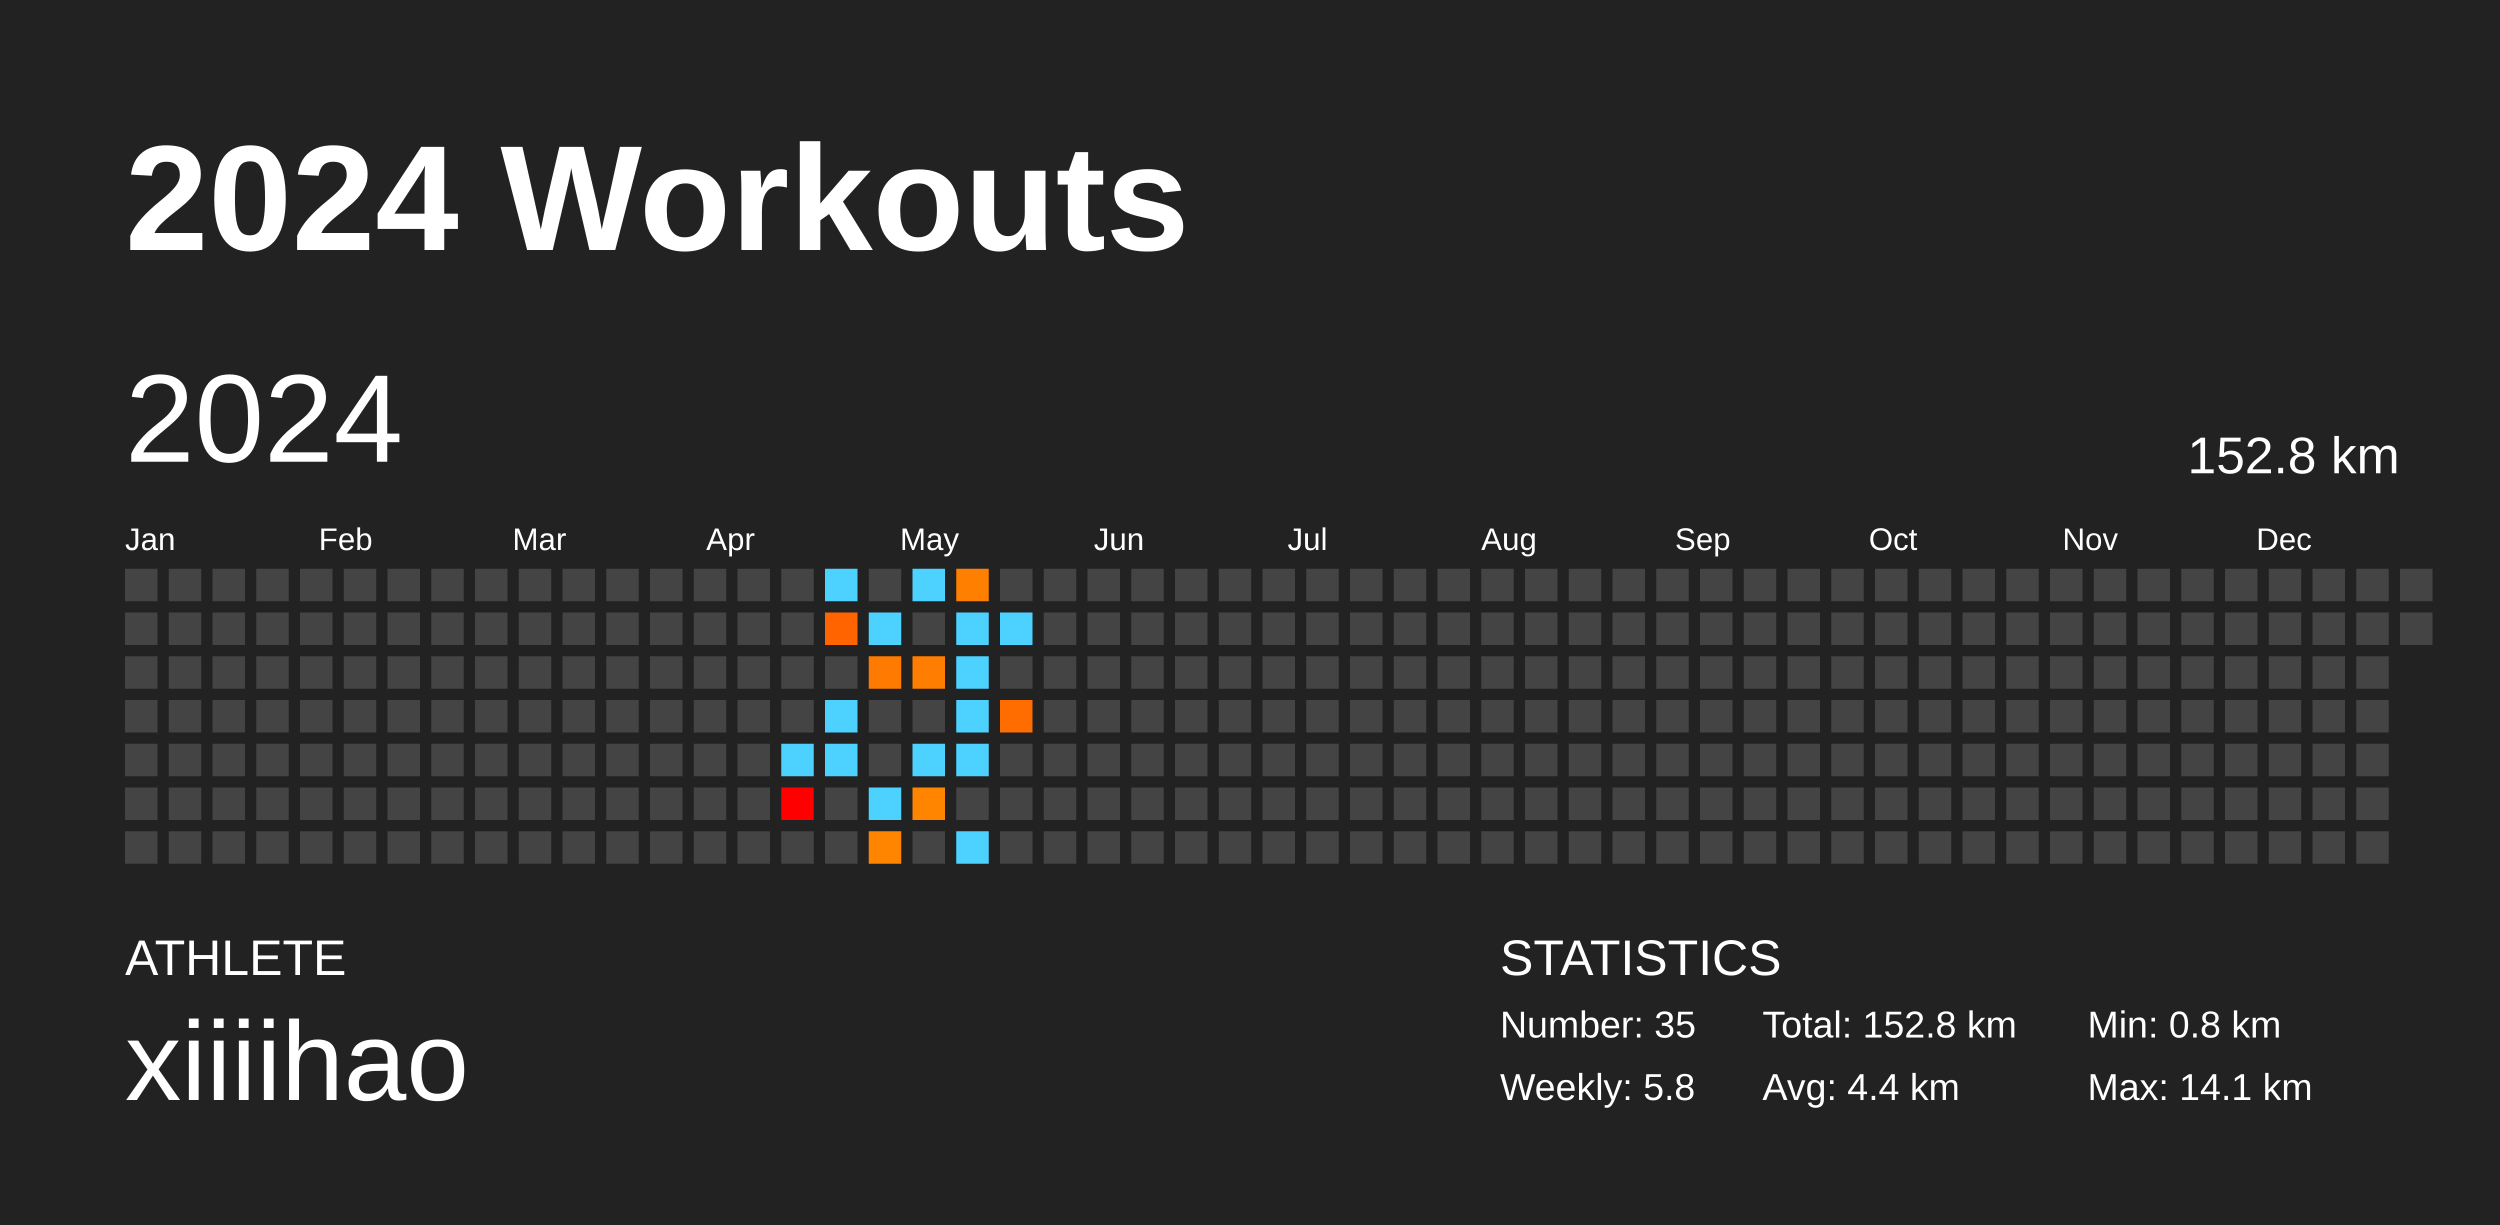
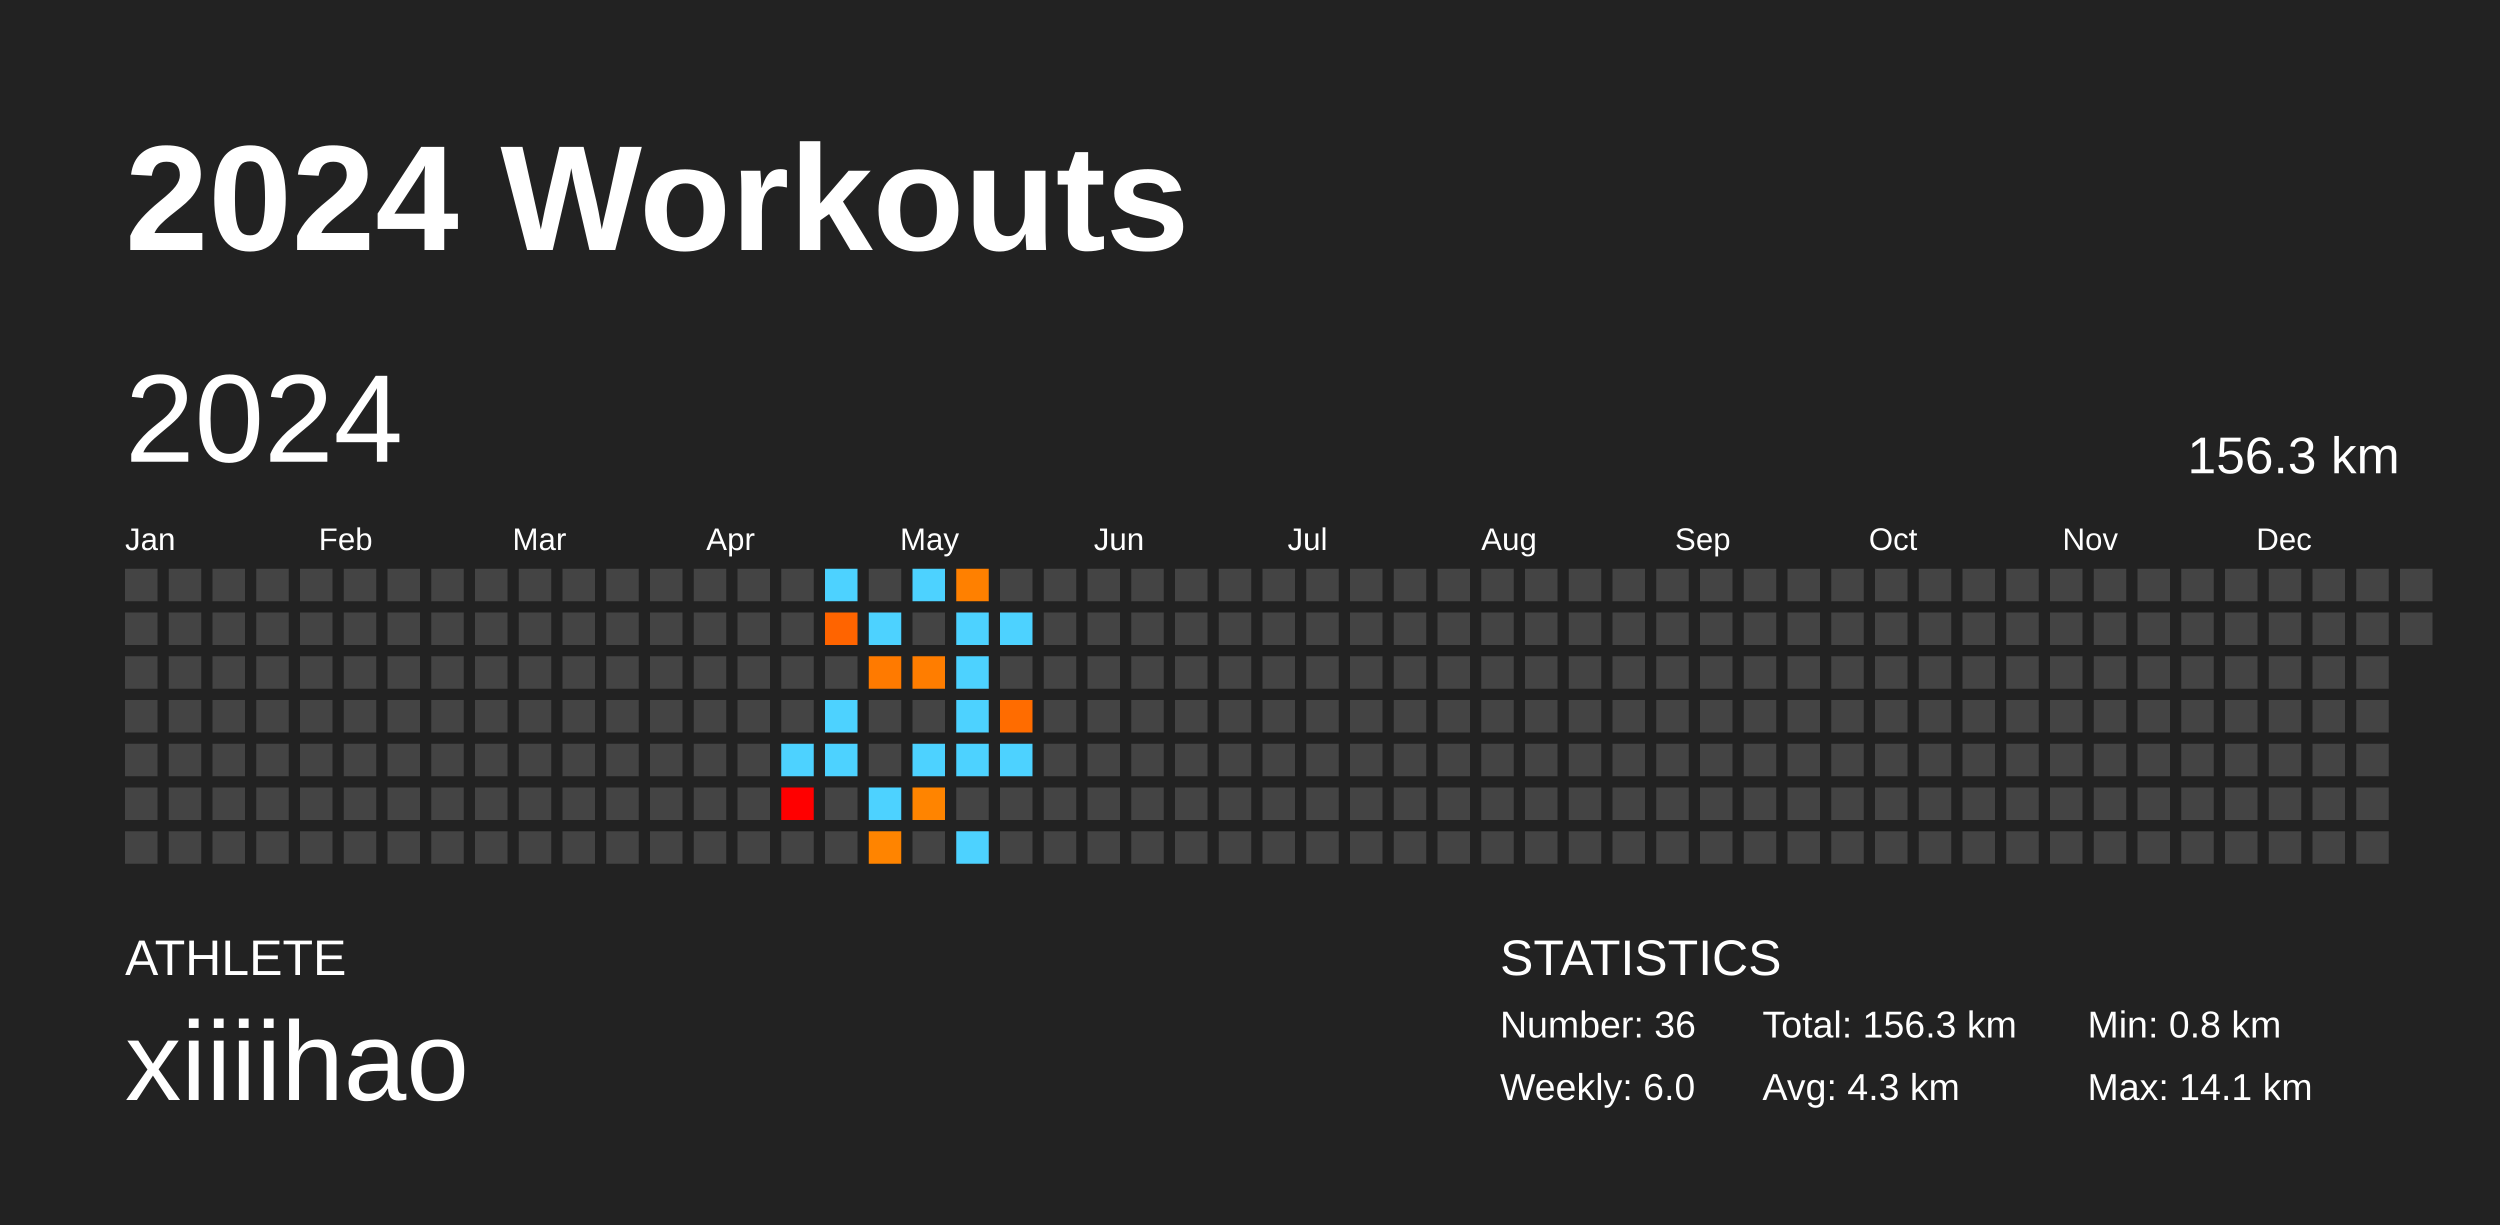
<svg xmlns="http://www.w3.org/2000/svg" baseProfile="full" height="98mm" version="1.1" viewBox="0,0,200,98" width="200mm">
  <defs />
  <rect fill="#222222" height="98" width="200" x="0" y="0" />
  <text fill="#FFFFFF" style="font-size:12px; font-family:Arial; font-weight:bold;" x="10" y="20">2024 Workouts</text>
  <text fill="#FFFFFF" style="font-size:4px; font-family:Arial" x="10" y="78">ATHLETE</text>
  <text fill="#FFFFFF" style="font-size:9px; font-family:Arial" x="10" y="88">xiiiihao</text>
  <text fill="#FFFFFF" style="font-size:4px; font-family:Arial" x="120" y="78">STATISTICS</text>
-   <text fill="#FFFFFF" style="font-size:3px; font-family:Arial" x="120" y="83">Number: 35</text>
-   <text fill="#FFFFFF" style="font-size:3px; font-family:Arial" x="120" y="88">Weekly: 5.8</text>
-   <text fill="#FFFFFF" style="font-size:3px; font-family:Arial" x="141" y="83">Total: 152.8 km</text>
-   <text fill="#FFFFFF" style="font-size:3px; font-family:Arial" x="141" y="88">Avg: 4.4 km</text>
+   <text fill="#FFFFFF" style="font-size:3px; font-family:Arial" x="120" y="83">Number: 36</text>
+   <text fill="#FFFFFF" style="font-size:3px; font-family:Arial" x="120" y="88">Weekly: 6.0</text>
+   <text fill="#FFFFFF" style="font-size:3px; font-family:Arial" x="141" y="83">Total: 156.3 km</text>
+   <text fill="#FFFFFF" style="font-size:3px; font-family:Arial" x="141" y="88">Avg: 4.3 km</text>
  <text fill="#FFFFFF" style="font-size:3px; font-family:Arial" x="167" y="83">Min: 0.8 km</text>
  <text fill="#FFFFFF" style="font-size:3px; font-family:Arial" x="167" y="88">Max: 14.1 km</text>
  <text dominant-baseline="hanging" fill="#FFFFFF" style="font-size:10.0px; font-family:Arial;" x="10" y="30">2024</text>
-   <text dominant-baseline="hanging" fill="#FFFFFF" style="font-size:4.125px; font-family:Arial;" x="175" y="35">152.8 km</text>
+   <text dominant-baseline="hanging" fill="#FFFFFF" style="font-size:4.125px; font-family:Arial;" x="175" y="35">156.3 km</text>
  <text fill="#FFFFFF" style="font-size:2.5px; font-family:Arial" x="10.0" y="44">Jan</text>
  <text fill="#FFFFFF" style="font-size:2.5px; font-family:Arial" x="25.5" y="44">Feb</text>
  <text fill="#FFFFFF" style="font-size:2.5px; font-family:Arial" x="41.0" y="44">Mar</text>
  <text fill="#FFFFFF" style="font-size:2.5px; font-family:Arial" x="56.5" y="44">Apr</text>
  <text fill="#FFFFFF" style="font-size:2.5px; font-family:Arial" x="72.0" y="44">May</text>
  <text fill="#FFFFFF" style="font-size:2.5px; font-family:Arial" x="87.5" y="44">Jun</text>
  <text fill="#FFFFFF" style="font-size:2.5px; font-family:Arial" x="103.0" y="44">Jul</text>
  <text fill="#FFFFFF" style="font-size:2.5px; font-family:Arial" x="118.5" y="44">Aug</text>
  <text fill="#FFFFFF" style="font-size:2.5px; font-family:Arial" x="134.0" y="44">Sep</text>
  <text fill="#FFFFFF" style="font-size:2.5px; font-family:Arial" x="149.5" y="44">Oct</text>
  <text fill="#FFFFFF" style="font-size:2.5px; font-family:Arial" x="165.0" y="44">Nov</text>
  <text fill="#FFFFFF" style="font-size:2.5px; font-family:Arial" x="180.5" y="44">Dec</text>
  <rect fill="#444444" height="2.6" width="2.6" x="10.0" y="45.5" />
  <rect fill="#444444" height="2.6" width="2.6" x="10.0" y="49.0" />
  <rect fill="#444444" height="2.6" width="2.6" x="10.0" y="52.5" />
  <rect fill="#444444" height="2.6" width="2.6" x="10.0" y="56.0" />
  <rect fill="#444444" height="2.6" width="2.6" x="10.0" y="59.5" />
  <rect fill="#444444" height="2.6" width="2.6" x="10.0" y="63.0" />
  <rect fill="#444444" height="2.6" width="2.6" x="10.0" y="66.5" />
  <rect fill="#444444" height="2.6" width="2.6" x="13.5" y="45.5" />
  <rect fill="#444444" height="2.6" width="2.6" x="13.5" y="49.0" />
  <rect fill="#444444" height="2.6" width="2.6" x="13.5" y="52.5" />
  <rect fill="#444444" height="2.6" width="2.6" x="13.5" y="56.0" />
  <rect fill="#444444" height="2.6" width="2.6" x="13.5" y="59.5" />
  <rect fill="#444444" height="2.6" width="2.6" x="13.5" y="63.0" />
  <rect fill="#444444" height="2.6" width="2.6" x="13.5" y="66.5" />
  <rect fill="#444444" height="2.6" width="2.6" x="17.0" y="45.5" />
  <rect fill="#444444" height="2.6" width="2.6" x="17.0" y="49.0" />
  <rect fill="#444444" height="2.6" width="2.6" x="17.0" y="52.5" />
  <rect fill="#444444" height="2.6" width="2.6" x="17.0" y="56.0" />
  <rect fill="#444444" height="2.6" width="2.6" x="17.0" y="59.5" />
  <rect fill="#444444" height="2.6" width="2.6" x="17.0" y="63.0" />
  <rect fill="#444444" height="2.6" width="2.6" x="17.0" y="66.5" />
  <rect fill="#444444" height="2.6" width="2.6" x="20.5" y="45.5" />
  <rect fill="#444444" height="2.6" width="2.6" x="20.5" y="49.0" />
  <rect fill="#444444" height="2.6" width="2.6" x="20.5" y="52.5" />
  <rect fill="#444444" height="2.6" width="2.6" x="20.5" y="56.0" />
  <rect fill="#444444" height="2.6" width="2.6" x="20.5" y="59.5" />
  <rect fill="#444444" height="2.6" width="2.6" x="20.5" y="63.0" />
  <rect fill="#444444" height="2.6" width="2.6" x="20.5" y="66.5" />
  <rect fill="#444444" height="2.6" width="2.6" x="24.0" y="45.5" />
  <rect fill="#444444" height="2.6" width="2.6" x="24.0" y="49.0" />
  <rect fill="#444444" height="2.6" width="2.6" x="24.0" y="52.5" />
  <rect fill="#444444" height="2.6" width="2.6" x="24.0" y="56.0" />
  <rect fill="#444444" height="2.6" width="2.6" x="24.0" y="59.5" />
  <rect fill="#444444" height="2.6" width="2.6" x="24.0" y="63.0" />
  <rect fill="#444444" height="2.6" width="2.6" x="24.0" y="66.5" />
  <rect fill="#444444" height="2.6" width="2.6" x="27.5" y="45.5" />
  <rect fill="#444444" height="2.6" width="2.6" x="27.5" y="49.0" />
  <rect fill="#444444" height="2.6" width="2.6" x="27.5" y="52.5" />
  <rect fill="#444444" height="2.6" width="2.6" x="27.5" y="56.0" />
  <rect fill="#444444" height="2.6" width="2.6" x="27.5" y="59.5" />
  <rect fill="#444444" height="2.6" width="2.6" x="27.5" y="63.0" />
  <rect fill="#444444" height="2.6" width="2.6" x="27.5" y="66.5" />
  <rect fill="#444444" height="2.6" width="2.6" x="31.0" y="45.5" />
  <rect fill="#444444" height="2.6" width="2.6" x="31.0" y="49.0" />
  <rect fill="#444444" height="2.6" width="2.6" x="31.0" y="52.5" />
  <rect fill="#444444" height="2.6" width="2.6" x="31.0" y="56.0" />
  <rect fill="#444444" height="2.6" width="2.6" x="31.0" y="59.5" />
  <rect fill="#444444" height="2.6" width="2.6" x="31.0" y="63.0" />
  <rect fill="#444444" height="2.6" width="2.6" x="31.0" y="66.5" />
  <rect fill="#444444" height="2.6" width="2.6" x="34.5" y="45.5" />
  <rect fill="#444444" height="2.6" width="2.6" x="34.5" y="49.0" />
  <rect fill="#444444" height="2.6" width="2.6" x="34.5" y="52.5" />
  <rect fill="#444444" height="2.6" width="2.6" x="34.5" y="56.0" />
  <rect fill="#444444" height="2.6" width="2.6" x="34.5" y="59.5" />
  <rect fill="#444444" height="2.6" width="2.6" x="34.5" y="63.0" />
  <rect fill="#444444" height="2.6" width="2.6" x="34.5" y="66.5" />
  <rect fill="#444444" height="2.6" width="2.6" x="38.0" y="45.5" />
  <rect fill="#444444" height="2.6" width="2.6" x="38.0" y="49.0" />
  <rect fill="#444444" height="2.6" width="2.6" x="38.0" y="52.5" />
  <rect fill="#444444" height="2.6" width="2.6" x="38.0" y="56.0" />
  <rect fill="#444444" height="2.6" width="2.6" x="38.0" y="59.5" />
  <rect fill="#444444" height="2.6" width="2.6" x="38.0" y="63.0" />
  <rect fill="#444444" height="2.6" width="2.6" x="38.0" y="66.5" />
  <rect fill="#444444" height="2.6" width="2.6" x="41.5" y="45.5" />
  <rect fill="#444444" height="2.6" width="2.6" x="41.5" y="49.0" />
  <rect fill="#444444" height="2.6" width="2.6" x="41.5" y="52.5" />
  <rect fill="#444444" height="2.6" width="2.6" x="41.5" y="56.0" />
  <rect fill="#444444" height="2.6" width="2.6" x="41.5" y="59.5" />
  <rect fill="#444444" height="2.6" width="2.6" x="41.5" y="63.0" />
  <rect fill="#444444" height="2.6" width="2.6" x="41.5" y="66.5" />
  <rect fill="#444444" height="2.6" width="2.6" x="45.0" y="45.5" />
  <rect fill="#444444" height="2.6" width="2.6" x="45.0" y="49.0" />
  <rect fill="#444444" height="2.6" width="2.6" x="45.0" y="52.5" />
  <rect fill="#444444" height="2.6" width="2.6" x="45.0" y="56.0" />
  <rect fill="#444444" height="2.6" width="2.6" x="45.0" y="59.5" />
  <rect fill="#444444" height="2.6" width="2.6" x="45.0" y="63.0" />
  <rect fill="#444444" height="2.6" width="2.6" x="45.0" y="66.5" />
  <rect fill="#444444" height="2.6" width="2.6" x="48.5" y="45.5" />
  <rect fill="#444444" height="2.6" width="2.6" x="48.5" y="49.0" />
  <rect fill="#444444" height="2.6" width="2.6" x="48.5" y="52.5" />
  <rect fill="#444444" height="2.6" width="2.6" x="48.5" y="56.0" />
  <rect fill="#444444" height="2.6" width="2.6" x="48.5" y="59.5" />
  <rect fill="#444444" height="2.6" width="2.6" x="48.5" y="63.0" />
  <rect fill="#444444" height="2.6" width="2.6" x="48.5" y="66.5" />
  <rect fill="#444444" height="2.6" width="2.6" x="52.0" y="45.5" />
  <rect fill="#444444" height="2.6" width="2.6" x="52.0" y="49.0" />
  <rect fill="#444444" height="2.6" width="2.6" x="52.0" y="52.5" />
  <rect fill="#444444" height="2.6" width="2.6" x="52.0" y="56.0" />
  <rect fill="#444444" height="2.6" width="2.6" x="52.0" y="59.5" />
  <rect fill="#444444" height="2.6" width="2.6" x="52.0" y="63.0" />
  <rect fill="#444444" height="2.6" width="2.6" x="52.0" y="66.5" />
  <rect fill="#444444" height="2.6" width="2.6" x="55.5" y="45.5" />
  <rect fill="#444444" height="2.6" width="2.6" x="55.5" y="49.0" />
  <rect fill="#444444" height="2.6" width="2.6" x="55.5" y="52.5" />
  <rect fill="#444444" height="2.6" width="2.6" x="55.5" y="56.0" />
  <rect fill="#444444" height="2.6" width="2.6" x="55.5" y="59.5" />
  <rect fill="#444444" height="2.6" width="2.6" x="55.5" y="63.0" />
  <rect fill="#444444" height="2.6" width="2.6" x="55.5" y="66.5" />
  <rect fill="#444444" height="2.6" width="2.6" x="59.0" y="45.5" />
  <rect fill="#444444" height="2.6" width="2.6" x="59.0" y="49.0" />
  <rect fill="#444444" height="2.6" width="2.6" x="59.0" y="52.5" />
  <rect fill="#444444" height="2.6" width="2.6" x="59.0" y="56.0" />
  <rect fill="#444444" height="2.6" width="2.6" x="59.0" y="59.5" />
  <rect fill="#444444" height="2.6" width="2.6" x="59.0" y="63.0" />
  <rect fill="#444444" height="2.6" width="2.6" x="59.0" y="66.5" />
  <rect fill="#444444" height="2.6" width="2.6" x="62.5" y="45.5" />
  <rect fill="#444444" height="2.6" width="2.6" x="62.5" y="49.0" />
  <rect fill="#444444" height="2.6" width="2.6" x="62.5" y="52.5" />
  <rect fill="#444444" height="2.6" width="2.6" x="62.5" y="56.0" />
  <rect fill="#4dd2ff" height="2.6" width="2.6" x="62.5" y="59.5" />
  <rect fill="#ff0000" height="2.6" width="2.6" x="62.5" y="63.0" />
  <rect fill="#444444" height="2.6" width="2.6" x="62.5" y="66.5" />
  <rect fill="#4dd2ff" height="2.6" width="2.6" x="66.0" y="45.5" />
  <rect fill="#ff6400" height="2.6" width="2.6" x="66.0" y="49.0" />
  <rect fill="#444444" height="2.6" width="2.6" x="66.0" y="52.5" />
  <rect fill="#4dd2ff" height="2.6" width="2.6" x="66.0" y="56.0" />
  <rect fill="#4dd2ff" height="2.6" width="2.6" x="66.0" y="59.5" />
  <rect fill="#444444" height="2.6" width="2.6" x="66.0" y="63.0" />
  <rect fill="#444444" height="2.6" width="2.6" x="66.0" y="66.5" />
  <rect fill="#444444" height="2.6" width="2.6" x="69.5" y="45.5" />
  <rect fill="#4dd2ff" height="2.6" width="2.6" x="69.5" y="49.0" />
  <rect fill="#ff7a00" height="2.6" width="2.6" x="69.5" y="52.5" />
  <rect fill="#444444" height="2.6" width="2.6" x="69.5" y="56.0" />
  <rect fill="#444444" height="2.6" width="2.6" x="69.5" y="59.5" />
  <rect fill="#4dd2ff" height="2.6" width="2.6" x="69.5" y="63.0" />
  <rect fill="#ff8400" height="2.6" width="2.6" x="69.5" y="66.5" />
  <rect fill="#4dd2ff" height="2.6" width="2.6" x="73.0" y="45.5" />
  <rect fill="#444444" height="2.6" width="2.6" x="73.0" y="49.0" />
  <rect fill="#ff7d00" height="2.6" width="2.6" x="73.0" y="52.5" />
  <rect fill="#444444" height="2.6" width="2.6" x="73.0" y="56.0" />
  <rect fill="#4dd2ff" height="2.6" width="2.6" x="73.0" y="59.5" />
  <rect fill="#ff8400" height="2.6" width="2.6" x="73.0" y="63.0" />
  <rect fill="#444444" height="2.6" width="2.6" x="73.0" y="66.5" />
  <rect fill="#ff8000" height="2.6" width="2.6" x="76.5" y="45.5" />
  <rect fill="#4dd2ff" height="2.6" width="2.6" x="76.5" y="49.0" />
  <rect fill="#4dd2ff" height="2.6" width="2.6" x="76.5" y="52.5" />
  <rect fill="#4dd2ff" height="2.6" width="2.6" x="76.5" y="56.0" />
  <rect fill="#4dd2ff" height="2.6" width="2.6" x="76.5" y="59.5" />
  <rect fill="#444444" height="2.6" width="2.6" x="76.5" y="63.0" />
  <rect fill="#4dd2ff" height="2.6" width="2.6" x="76.5" y="66.5" />
  <rect fill="#444444" height="2.6" width="2.6" x="80.0" y="45.5" />
  <rect fill="#4dd2ff" height="2.6" width="2.6" x="80.0" y="49.0" />
  <rect fill="#444444" height="2.6" width="2.6" x="80.0" y="52.5" />
  <rect fill="#ff6c00" height="2.6" width="2.6" x="80.0" y="56.0" />
-   <rect fill="#444444" height="2.6" width="2.6" x="80.0" y="59.5" />
+   <rect fill="#4dd2ff" height="2.6" width="2.6" x="80.0" y="59.5" />
  <rect fill="#444444" height="2.6" width="2.6" x="80.0" y="63.0" />
  <rect fill="#444444" height="2.6" width="2.6" x="80.0" y="66.5" />
  <rect fill="#444444" height="2.6" width="2.6" x="83.5" y="45.5" />
  <rect fill="#444444" height="2.6" width="2.6" x="83.5" y="49.0" />
  <rect fill="#444444" height="2.6" width="2.6" x="83.5" y="52.5" />
  <rect fill="#444444" height="2.6" width="2.6" x="83.5" y="56.0" />
  <rect fill="#444444" height="2.6" width="2.6" x="83.5" y="59.5" />
  <rect fill="#444444" height="2.6" width="2.6" x="83.5" y="63.0" />
  <rect fill="#444444" height="2.6" width="2.6" x="83.5" y="66.5" />
  <rect fill="#444444" height="2.6" width="2.6" x="87.0" y="45.5" />
  <rect fill="#444444" height="2.6" width="2.6" x="87.0" y="49.0" />
  <rect fill="#444444" height="2.6" width="2.6" x="87.0" y="52.5" />
  <rect fill="#444444" height="2.6" width="2.6" x="87.0" y="56.0" />
  <rect fill="#444444" height="2.6" width="2.6" x="87.0" y="59.5" />
  <rect fill="#444444" height="2.6" width="2.6" x="87.0" y="63.0" />
  <rect fill="#444444" height="2.6" width="2.6" x="87.0" y="66.5" />
  <rect fill="#444444" height="2.6" width="2.6" x="90.5" y="45.5" />
  <rect fill="#444444" height="2.6" width="2.6" x="90.5" y="49.0" />
  <rect fill="#444444" height="2.6" width="2.6" x="90.5" y="52.5" />
  <rect fill="#444444" height="2.6" width="2.6" x="90.5" y="56.0" />
  <rect fill="#444444" height="2.6" width="2.6" x="90.5" y="59.5" />
  <rect fill="#444444" height="2.6" width="2.6" x="90.5" y="63.0" />
  <rect fill="#444444" height="2.6" width="2.6" x="90.5" y="66.5" />
  <rect fill="#444444" height="2.6" width="2.6" x="94.0" y="45.5" />
  <rect fill="#444444" height="2.6" width="2.6" x="94.0" y="49.0" />
  <rect fill="#444444" height="2.6" width="2.6" x="94.0" y="52.5" />
  <rect fill="#444444" height="2.6" width="2.6" x="94.0" y="56.0" />
  <rect fill="#444444" height="2.6" width="2.6" x="94.0" y="59.5" />
  <rect fill="#444444" height="2.6" width="2.6" x="94.0" y="63.0" />
  <rect fill="#444444" height="2.6" width="2.6" x="94.0" y="66.5" />
  <rect fill="#444444" height="2.6" width="2.6" x="97.5" y="45.5" />
  <rect fill="#444444" height="2.6" width="2.6" x="97.5" y="49.0" />
  <rect fill="#444444" height="2.6" width="2.6" x="97.5" y="52.5" />
  <rect fill="#444444" height="2.6" width="2.6" x="97.5" y="56.0" />
  <rect fill="#444444" height="2.6" width="2.6" x="97.5" y="59.5" />
  <rect fill="#444444" height="2.6" width="2.6" x="97.5" y="63.0" />
  <rect fill="#444444" height="2.6" width="2.6" x="97.5" y="66.5" />
  <rect fill="#444444" height="2.6" width="2.6" x="101.0" y="45.5" />
  <rect fill="#444444" height="2.6" width="2.6" x="101.0" y="49.0" />
  <rect fill="#444444" height="2.6" width="2.6" x="101.0" y="52.5" />
  <rect fill="#444444" height="2.6" width="2.6" x="101.0" y="56.0" />
  <rect fill="#444444" height="2.6" width="2.6" x="101.0" y="59.5" />
  <rect fill="#444444" height="2.6" width="2.6" x="101.0" y="63.0" />
  <rect fill="#444444" height="2.6" width="2.6" x="101.0" y="66.5" />
  <rect fill="#444444" height="2.6" width="2.6" x="104.5" y="45.5" />
  <rect fill="#444444" height="2.6" width="2.6" x="104.5" y="49.0" />
  <rect fill="#444444" height="2.6" width="2.6" x="104.5" y="52.5" />
  <rect fill="#444444" height="2.6" width="2.6" x="104.5" y="56.0" />
  <rect fill="#444444" height="2.6" width="2.6" x="104.5" y="59.5" />
  <rect fill="#444444" height="2.6" width="2.6" x="104.5" y="63.0" />
  <rect fill="#444444" height="2.6" width="2.6" x="104.5" y="66.5" />
  <rect fill="#444444" height="2.6" width="2.6" x="108.0" y="45.5" />
  <rect fill="#444444" height="2.6" width="2.6" x="108.0" y="49.0" />
  <rect fill="#444444" height="2.6" width="2.6" x="108.0" y="52.5" />
  <rect fill="#444444" height="2.6" width="2.6" x="108.0" y="56.0" />
  <rect fill="#444444" height="2.6" width="2.6" x="108.0" y="59.5" />
  <rect fill="#444444" height="2.6" width="2.6" x="108.0" y="63.0" />
  <rect fill="#444444" height="2.6" width="2.6" x="108.0" y="66.5" />
  <rect fill="#444444" height="2.6" width="2.6" x="111.5" y="45.5" />
  <rect fill="#444444" height="2.6" width="2.6" x="111.5" y="49.0" />
  <rect fill="#444444" height="2.6" width="2.6" x="111.5" y="52.5" />
  <rect fill="#444444" height="2.6" width="2.6" x="111.5" y="56.0" />
  <rect fill="#444444" height="2.6" width="2.6" x="111.5" y="59.5" />
  <rect fill="#444444" height="2.6" width="2.6" x="111.5" y="63.0" />
  <rect fill="#444444" height="2.6" width="2.6" x="111.5" y="66.5" />
  <rect fill="#444444" height="2.6" width="2.6" x="115.0" y="45.5" />
  <rect fill="#444444" height="2.6" width="2.6" x="115.0" y="49.0" />
  <rect fill="#444444" height="2.6" width="2.6" x="115.0" y="52.5" />
  <rect fill="#444444" height="2.6" width="2.6" x="115.0" y="56.0" />
  <rect fill="#444444" height="2.6" width="2.6" x="115.0" y="59.5" />
  <rect fill="#444444" height="2.6" width="2.6" x="115.0" y="63.0" />
  <rect fill="#444444" height="2.6" width="2.6" x="115.0" y="66.5" />
  <rect fill="#444444" height="2.6" width="2.6" x="118.5" y="45.5" />
  <rect fill="#444444" height="2.6" width="2.6" x="118.5" y="49.0" />
  <rect fill="#444444" height="2.6" width="2.6" x="118.5" y="52.5" />
  <rect fill="#444444" height="2.6" width="2.6" x="118.5" y="56.0" />
  <rect fill="#444444" height="2.6" width="2.6" x="118.5" y="59.5" />
  <rect fill="#444444" height="2.6" width="2.6" x="118.5" y="63.0" />
  <rect fill="#444444" height="2.6" width="2.6" x="118.5" y="66.5" />
  <rect fill="#444444" height="2.6" width="2.6" x="122.0" y="45.5" />
  <rect fill="#444444" height="2.6" width="2.6" x="122.0" y="49.0" />
  <rect fill="#444444" height="2.6" width="2.6" x="122.0" y="52.5" />
  <rect fill="#444444" height="2.6" width="2.6" x="122.0" y="56.0" />
  <rect fill="#444444" height="2.6" width="2.6" x="122.0" y="59.5" />
  <rect fill="#444444" height="2.6" width="2.6" x="122.0" y="63.0" />
  <rect fill="#444444" height="2.6" width="2.6" x="122.0" y="66.5" />
  <rect fill="#444444" height="2.6" width="2.6" x="125.5" y="45.5" />
  <rect fill="#444444" height="2.6" width="2.6" x="125.5" y="49.0" />
  <rect fill="#444444" height="2.6" width="2.6" x="125.5" y="52.5" />
  <rect fill="#444444" height="2.6" width="2.6" x="125.5" y="56.0" />
  <rect fill="#444444" height="2.6" width="2.6" x="125.5" y="59.5" />
  <rect fill="#444444" height="2.6" width="2.6" x="125.5" y="63.0" />
  <rect fill="#444444" height="2.6" width="2.6" x="125.5" y="66.5" />
  <rect fill="#444444" height="2.6" width="2.6" x="129.0" y="45.5" />
  <rect fill="#444444" height="2.6" width="2.6" x="129.0" y="49.0" />
  <rect fill="#444444" height="2.6" width="2.6" x="129.0" y="52.5" />
  <rect fill="#444444" height="2.6" width="2.6" x="129.0" y="56.0" />
  <rect fill="#444444" height="2.6" width="2.6" x="129.0" y="59.5" />
  <rect fill="#444444" height="2.6" width="2.6" x="129.0" y="63.0" />
  <rect fill="#444444" height="2.6" width="2.6" x="129.0" y="66.5" />
  <rect fill="#444444" height="2.6" width="2.6" x="132.5" y="45.5" />
  <rect fill="#444444" height="2.6" width="2.6" x="132.5" y="49.0" />
  <rect fill="#444444" height="2.6" width="2.6" x="132.5" y="52.5" />
  <rect fill="#444444" height="2.6" width="2.6" x="132.5" y="56.0" />
  <rect fill="#444444" height="2.6" width="2.6" x="132.5" y="59.5" />
  <rect fill="#444444" height="2.6" width="2.6" x="132.5" y="63.0" />
  <rect fill="#444444" height="2.6" width="2.6" x="132.5" y="66.5" />
  <rect fill="#444444" height="2.6" width="2.6" x="136.0" y="45.5" />
  <rect fill="#444444" height="2.6" width="2.6" x="136.0" y="49.0" />
  <rect fill="#444444" height="2.6" width="2.6" x="136.0" y="52.5" />
  <rect fill="#444444" height="2.6" width="2.6" x="136.0" y="56.0" />
  <rect fill="#444444" height="2.6" width="2.6" x="136.0" y="59.5" />
  <rect fill="#444444" height="2.6" width="2.6" x="136.0" y="63.0" />
  <rect fill="#444444" height="2.6" width="2.6" x="136.0" y="66.5" />
  <rect fill="#444444" height="2.6" width="2.6" x="139.5" y="45.5" />
  <rect fill="#444444" height="2.6" width="2.6" x="139.5" y="49.0" />
  <rect fill="#444444" height="2.6" width="2.6" x="139.5" y="52.5" />
  <rect fill="#444444" height="2.6" width="2.6" x="139.5" y="56.0" />
  <rect fill="#444444" height="2.6" width="2.6" x="139.5" y="59.5" />
  <rect fill="#444444" height="2.6" width="2.6" x="139.5" y="63.0" />
  <rect fill="#444444" height="2.6" width="2.6" x="139.5" y="66.5" />
  <rect fill="#444444" height="2.6" width="2.6" x="143.0" y="45.5" />
  <rect fill="#444444" height="2.6" width="2.6" x="143.0" y="49.0" />
  <rect fill="#444444" height="2.6" width="2.6" x="143.0" y="52.5" />
  <rect fill="#444444" height="2.6" width="2.6" x="143.0" y="56.0" />
  <rect fill="#444444" height="2.6" width="2.6" x="143.0" y="59.5" />
  <rect fill="#444444" height="2.6" width="2.6" x="143.0" y="63.0" />
  <rect fill="#444444" height="2.6" width="2.6" x="143.0" y="66.5" />
  <rect fill="#444444" height="2.6" width="2.6" x="146.5" y="45.5" />
  <rect fill="#444444" height="2.6" width="2.6" x="146.5" y="49.0" />
  <rect fill="#444444" height="2.6" width="2.6" x="146.5" y="52.5" />
  <rect fill="#444444" height="2.6" width="2.6" x="146.5" y="56.0" />
  <rect fill="#444444" height="2.6" width="2.6" x="146.5" y="59.5" />
  <rect fill="#444444" height="2.6" width="2.6" x="146.5" y="63.0" />
  <rect fill="#444444" height="2.6" width="2.6" x="146.5" y="66.5" />
  <rect fill="#444444" height="2.6" width="2.6" x="150.0" y="45.5" />
  <rect fill="#444444" height="2.6" width="2.6" x="150.0" y="49.0" />
  <rect fill="#444444" height="2.6" width="2.6" x="150.0" y="52.5" />
  <rect fill="#444444" height="2.6" width="2.6" x="150.0" y="56.0" />
  <rect fill="#444444" height="2.6" width="2.6" x="150.0" y="59.5" />
  <rect fill="#444444" height="2.6" width="2.6" x="150.0" y="63.0" />
  <rect fill="#444444" height="2.6" width="2.6" x="150.0" y="66.5" />
  <rect fill="#444444" height="2.6" width="2.6" x="153.5" y="45.5" />
  <rect fill="#444444" height="2.6" width="2.6" x="153.5" y="49.0" />
  <rect fill="#444444" height="2.6" width="2.6" x="153.5" y="52.5" />
  <rect fill="#444444" height="2.6" width="2.6" x="153.5" y="56.0" />
  <rect fill="#444444" height="2.6" width="2.6" x="153.5" y="59.5" />
  <rect fill="#444444" height="2.6" width="2.6" x="153.5" y="63.0" />
  <rect fill="#444444" height="2.6" width="2.6" x="153.5" y="66.5" />
  <rect fill="#444444" height="2.6" width="2.6" x="157.0" y="45.5" />
  <rect fill="#444444" height="2.6" width="2.6" x="157.0" y="49.0" />
  <rect fill="#444444" height="2.6" width="2.6" x="157.0" y="52.5" />
  <rect fill="#444444" height="2.6" width="2.6" x="157.0" y="56.0" />
  <rect fill="#444444" height="2.6" width="2.6" x="157.0" y="59.5" />
  <rect fill="#444444" height="2.6" width="2.6" x="157.0" y="63.0" />
  <rect fill="#444444" height="2.6" width="2.6" x="157.0" y="66.5" />
  <rect fill="#444444" height="2.6" width="2.6" x="160.5" y="45.5" />
  <rect fill="#444444" height="2.6" width="2.6" x="160.5" y="49.0" />
  <rect fill="#444444" height="2.6" width="2.6" x="160.5" y="52.5" />
  <rect fill="#444444" height="2.6" width="2.6" x="160.5" y="56.0" />
  <rect fill="#444444" height="2.6" width="2.6" x="160.5" y="59.5" />
  <rect fill="#444444" height="2.6" width="2.6" x="160.5" y="63.0" />
  <rect fill="#444444" height="2.6" width="2.6" x="160.5" y="66.5" />
  <rect fill="#444444" height="2.6" width="2.6" x="164.0" y="45.5" />
  <rect fill="#444444" height="2.6" width="2.6" x="164.0" y="49.0" />
  <rect fill="#444444" height="2.6" width="2.6" x="164.0" y="52.5" />
  <rect fill="#444444" height="2.6" width="2.6" x="164.0" y="56.0" />
  <rect fill="#444444" height="2.6" width="2.6" x="164.0" y="59.5" />
  <rect fill="#444444" height="2.6" width="2.6" x="164.0" y="63.0" />
  <rect fill="#444444" height="2.6" width="2.6" x="164.0" y="66.5" />
  <rect fill="#444444" height="2.6" width="2.6" x="167.5" y="45.5" />
  <rect fill="#444444" height="2.6" width="2.6" x="167.5" y="49.0" />
  <rect fill="#444444" height="2.6" width="2.6" x="167.5" y="52.5" />
  <rect fill="#444444" height="2.6" width="2.6" x="167.5" y="56.0" />
  <rect fill="#444444" height="2.6" width="2.6" x="167.5" y="59.5" />
  <rect fill="#444444" height="2.6" width="2.6" x="167.5" y="63.0" />
  <rect fill="#444444" height="2.6" width="2.6" x="167.5" y="66.5" />
  <rect fill="#444444" height="2.6" width="2.6" x="171.0" y="45.5" />
  <rect fill="#444444" height="2.6" width="2.6" x="171.0" y="49.0" />
  <rect fill="#444444" height="2.6" width="2.6" x="171.0" y="52.5" />
  <rect fill="#444444" height="2.6" width="2.6" x="171.0" y="56.0" />
  <rect fill="#444444" height="2.6" width="2.6" x="171.0" y="59.5" />
  <rect fill="#444444" height="2.6" width="2.6" x="171.0" y="63.0" />
  <rect fill="#444444" height="2.6" width="2.6" x="171.0" y="66.5" />
  <rect fill="#444444" height="2.6" width="2.6" x="174.5" y="45.5" />
  <rect fill="#444444" height="2.6" width="2.6" x="174.5" y="49.0" />
  <rect fill="#444444" height="2.6" width="2.6" x="174.5" y="52.5" />
  <rect fill="#444444" height="2.6" width="2.6" x="174.5" y="56.0" />
  <rect fill="#444444" height="2.6" width="2.6" x="174.5" y="59.5" />
  <rect fill="#444444" height="2.6" width="2.6" x="174.5" y="63.0" />
  <rect fill="#444444" height="2.6" width="2.6" x="174.5" y="66.5" />
  <rect fill="#444444" height="2.6" width="2.6" x="178.0" y="45.5" />
  <rect fill="#444444" height="2.6" width="2.6" x="178.0" y="49.0" />
  <rect fill="#444444" height="2.6" width="2.6" x="178.0" y="52.5" />
  <rect fill="#444444" height="2.6" width="2.6" x="178.0" y="56.0" />
  <rect fill="#444444" height="2.6" width="2.6" x="178.0" y="59.5" />
  <rect fill="#444444" height="2.6" width="2.6" x="178.0" y="63.0" />
  <rect fill="#444444" height="2.6" width="2.6" x="178.0" y="66.5" />
  <rect fill="#444444" height="2.6" width="2.6" x="181.5" y="45.5" />
  <rect fill="#444444" height="2.6" width="2.6" x="181.5" y="49.0" />
  <rect fill="#444444" height="2.6" width="2.6" x="181.5" y="52.5" />
  <rect fill="#444444" height="2.6" width="2.6" x="181.5" y="56.0" />
  <rect fill="#444444" height="2.6" width="2.6" x="181.5" y="59.5" />
  <rect fill="#444444" height="2.6" width="2.6" x="181.5" y="63.0" />
  <rect fill="#444444" height="2.6" width="2.6" x="181.5" y="66.5" />
  <rect fill="#444444" height="2.6" width="2.6" x="185.0" y="45.5" />
  <rect fill="#444444" height="2.6" width="2.6" x="185.0" y="49.0" />
  <rect fill="#444444" height="2.6" width="2.6" x="185.0" y="52.5" />
  <rect fill="#444444" height="2.6" width="2.6" x="185.0" y="56.0" />
  <rect fill="#444444" height="2.6" width="2.6" x="185.0" y="59.5" />
  <rect fill="#444444" height="2.6" width="2.6" x="185.0" y="63.0" />
  <rect fill="#444444" height="2.6" width="2.6" x="185.0" y="66.5" />
  <rect fill="#444444" height="2.6" width="2.6" x="188.5" y="45.5" />
  <rect fill="#444444" height="2.6" width="2.6" x="188.5" y="49.0" />
  <rect fill="#444444" height="2.6" width="2.6" x="188.5" y="52.5" />
  <rect fill="#444444" height="2.6" width="2.6" x="188.5" y="56.0" />
  <rect fill="#444444" height="2.6" width="2.6" x="188.5" y="59.5" />
  <rect fill="#444444" height="2.6" width="2.6" x="188.5" y="63.0" />
  <rect fill="#444444" height="2.6" width="2.6" x="188.5" y="66.5" />
  <rect fill="#444444" height="2.6" width="2.6" x="192.0" y="45.5" />
  <rect fill="#444444" height="2.6" width="2.6" x="192.0" y="49.0" />
</svg>
